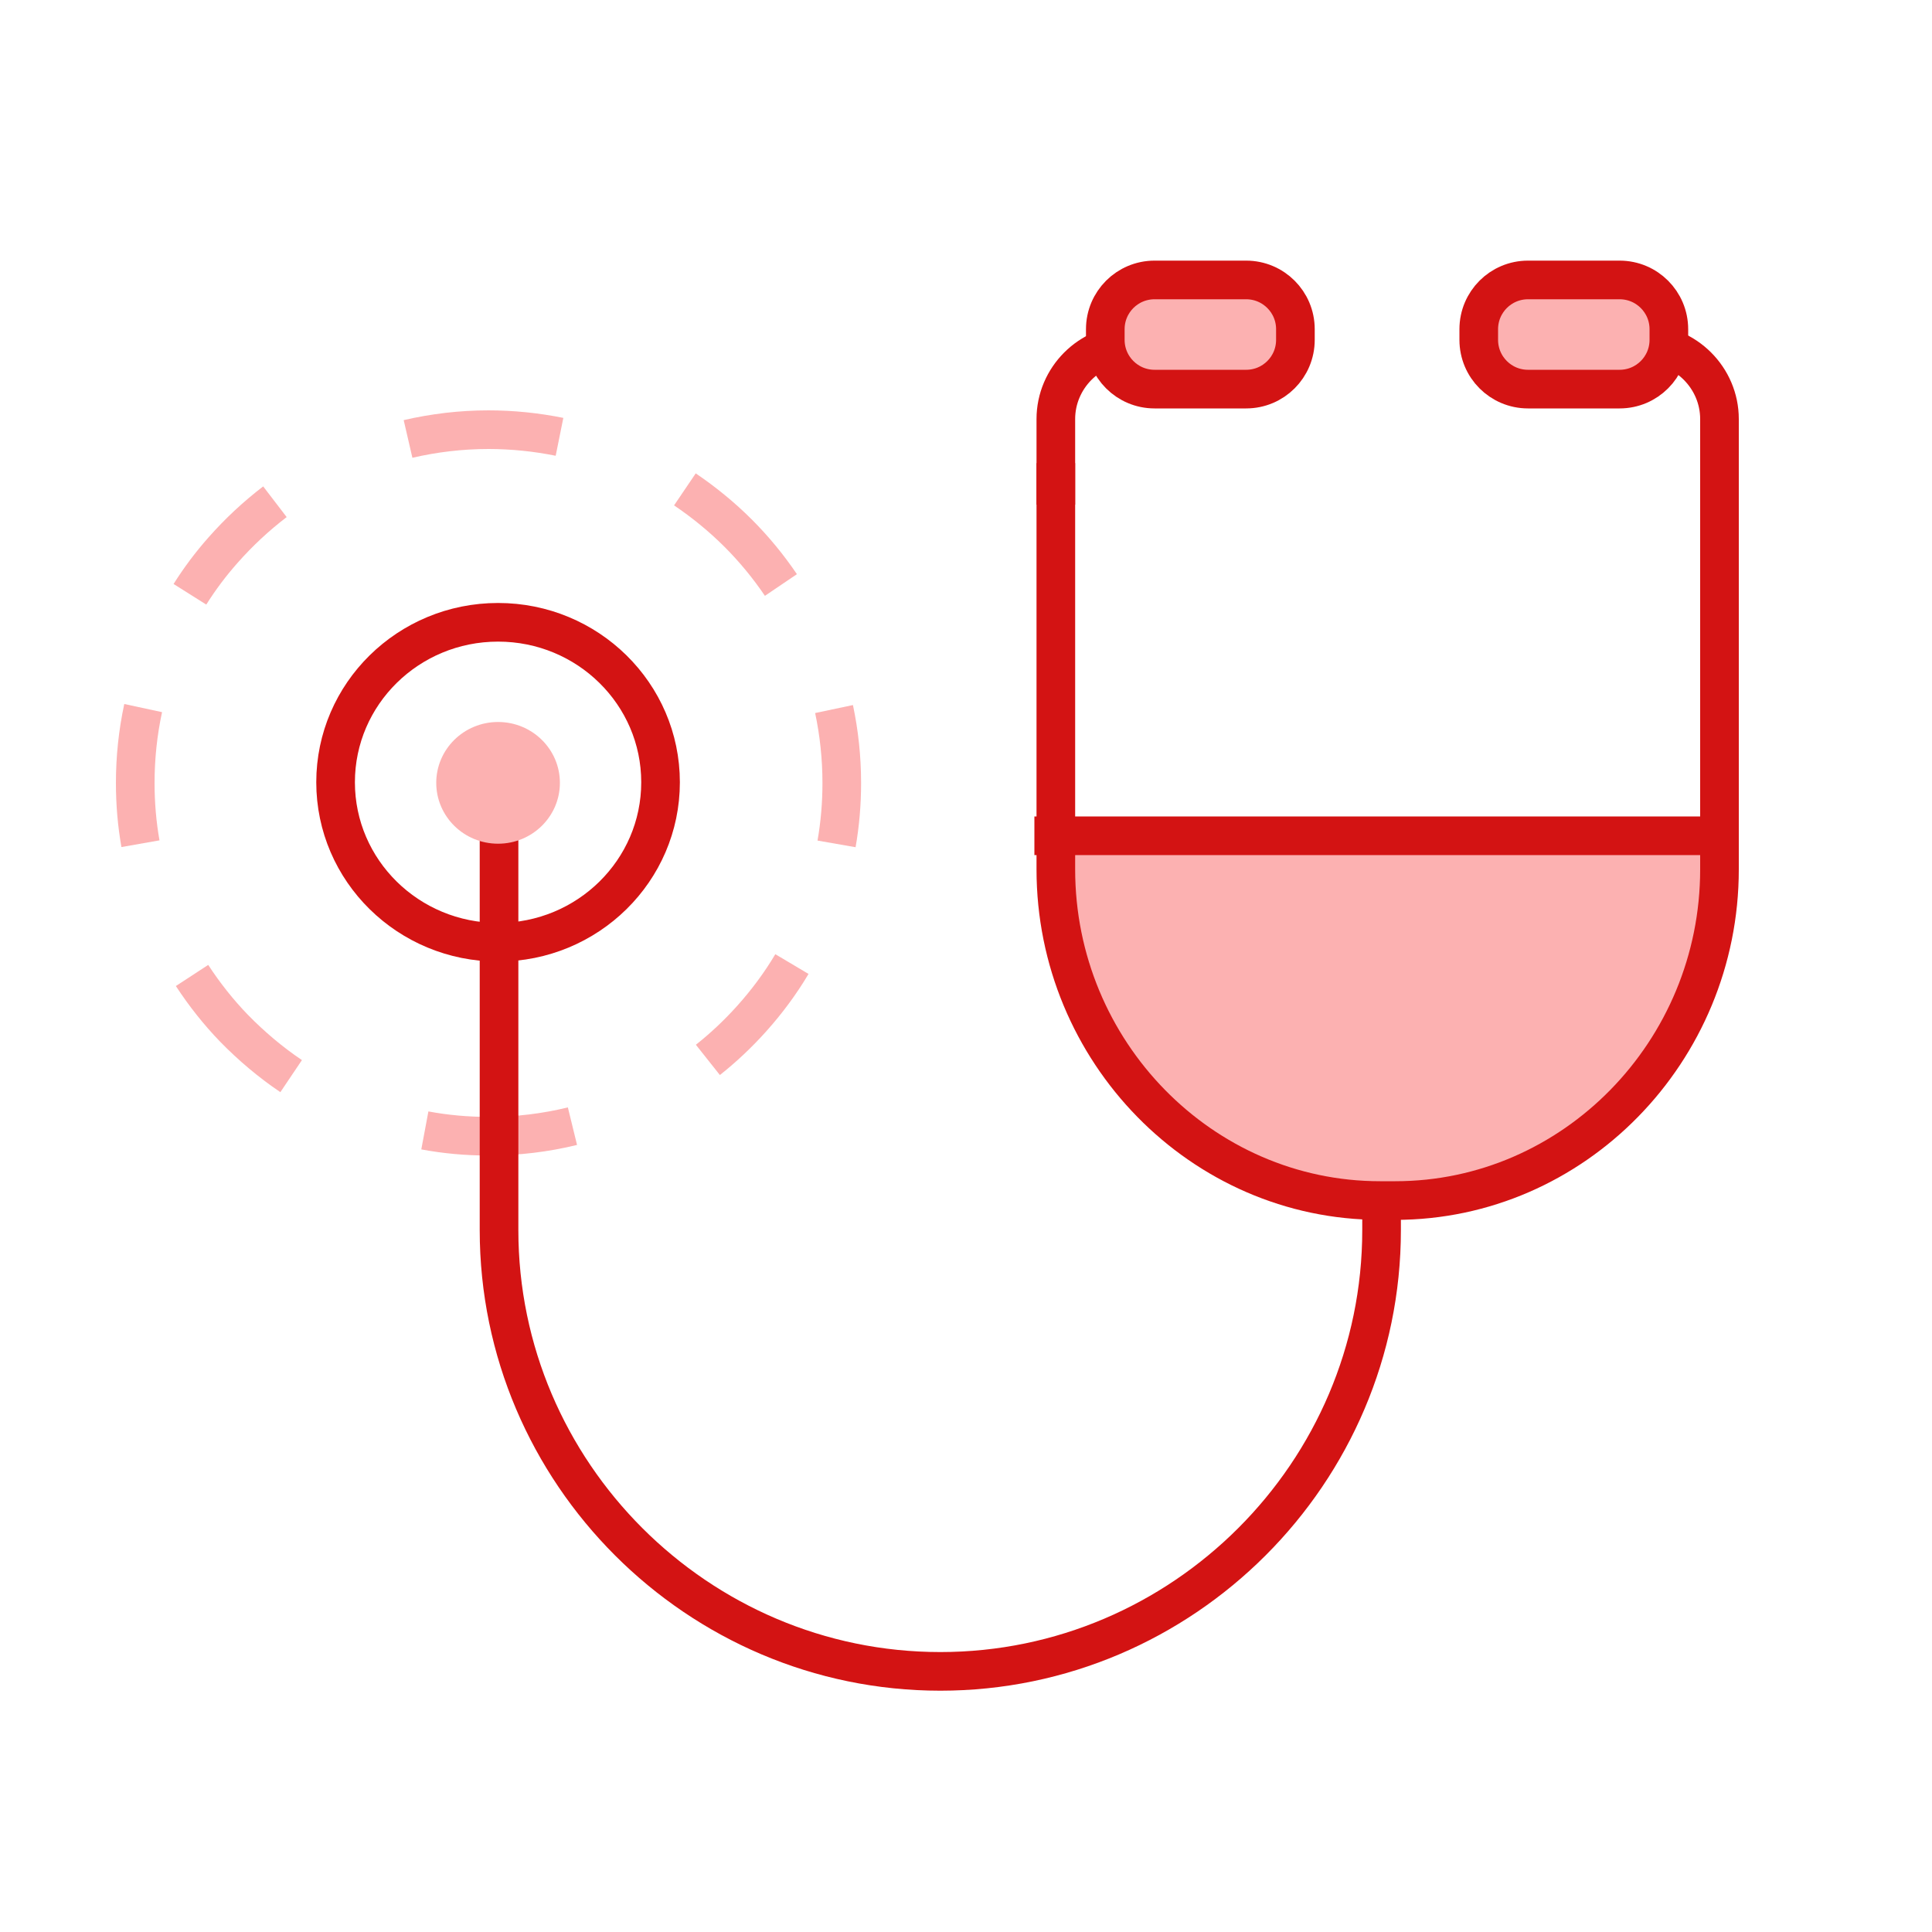
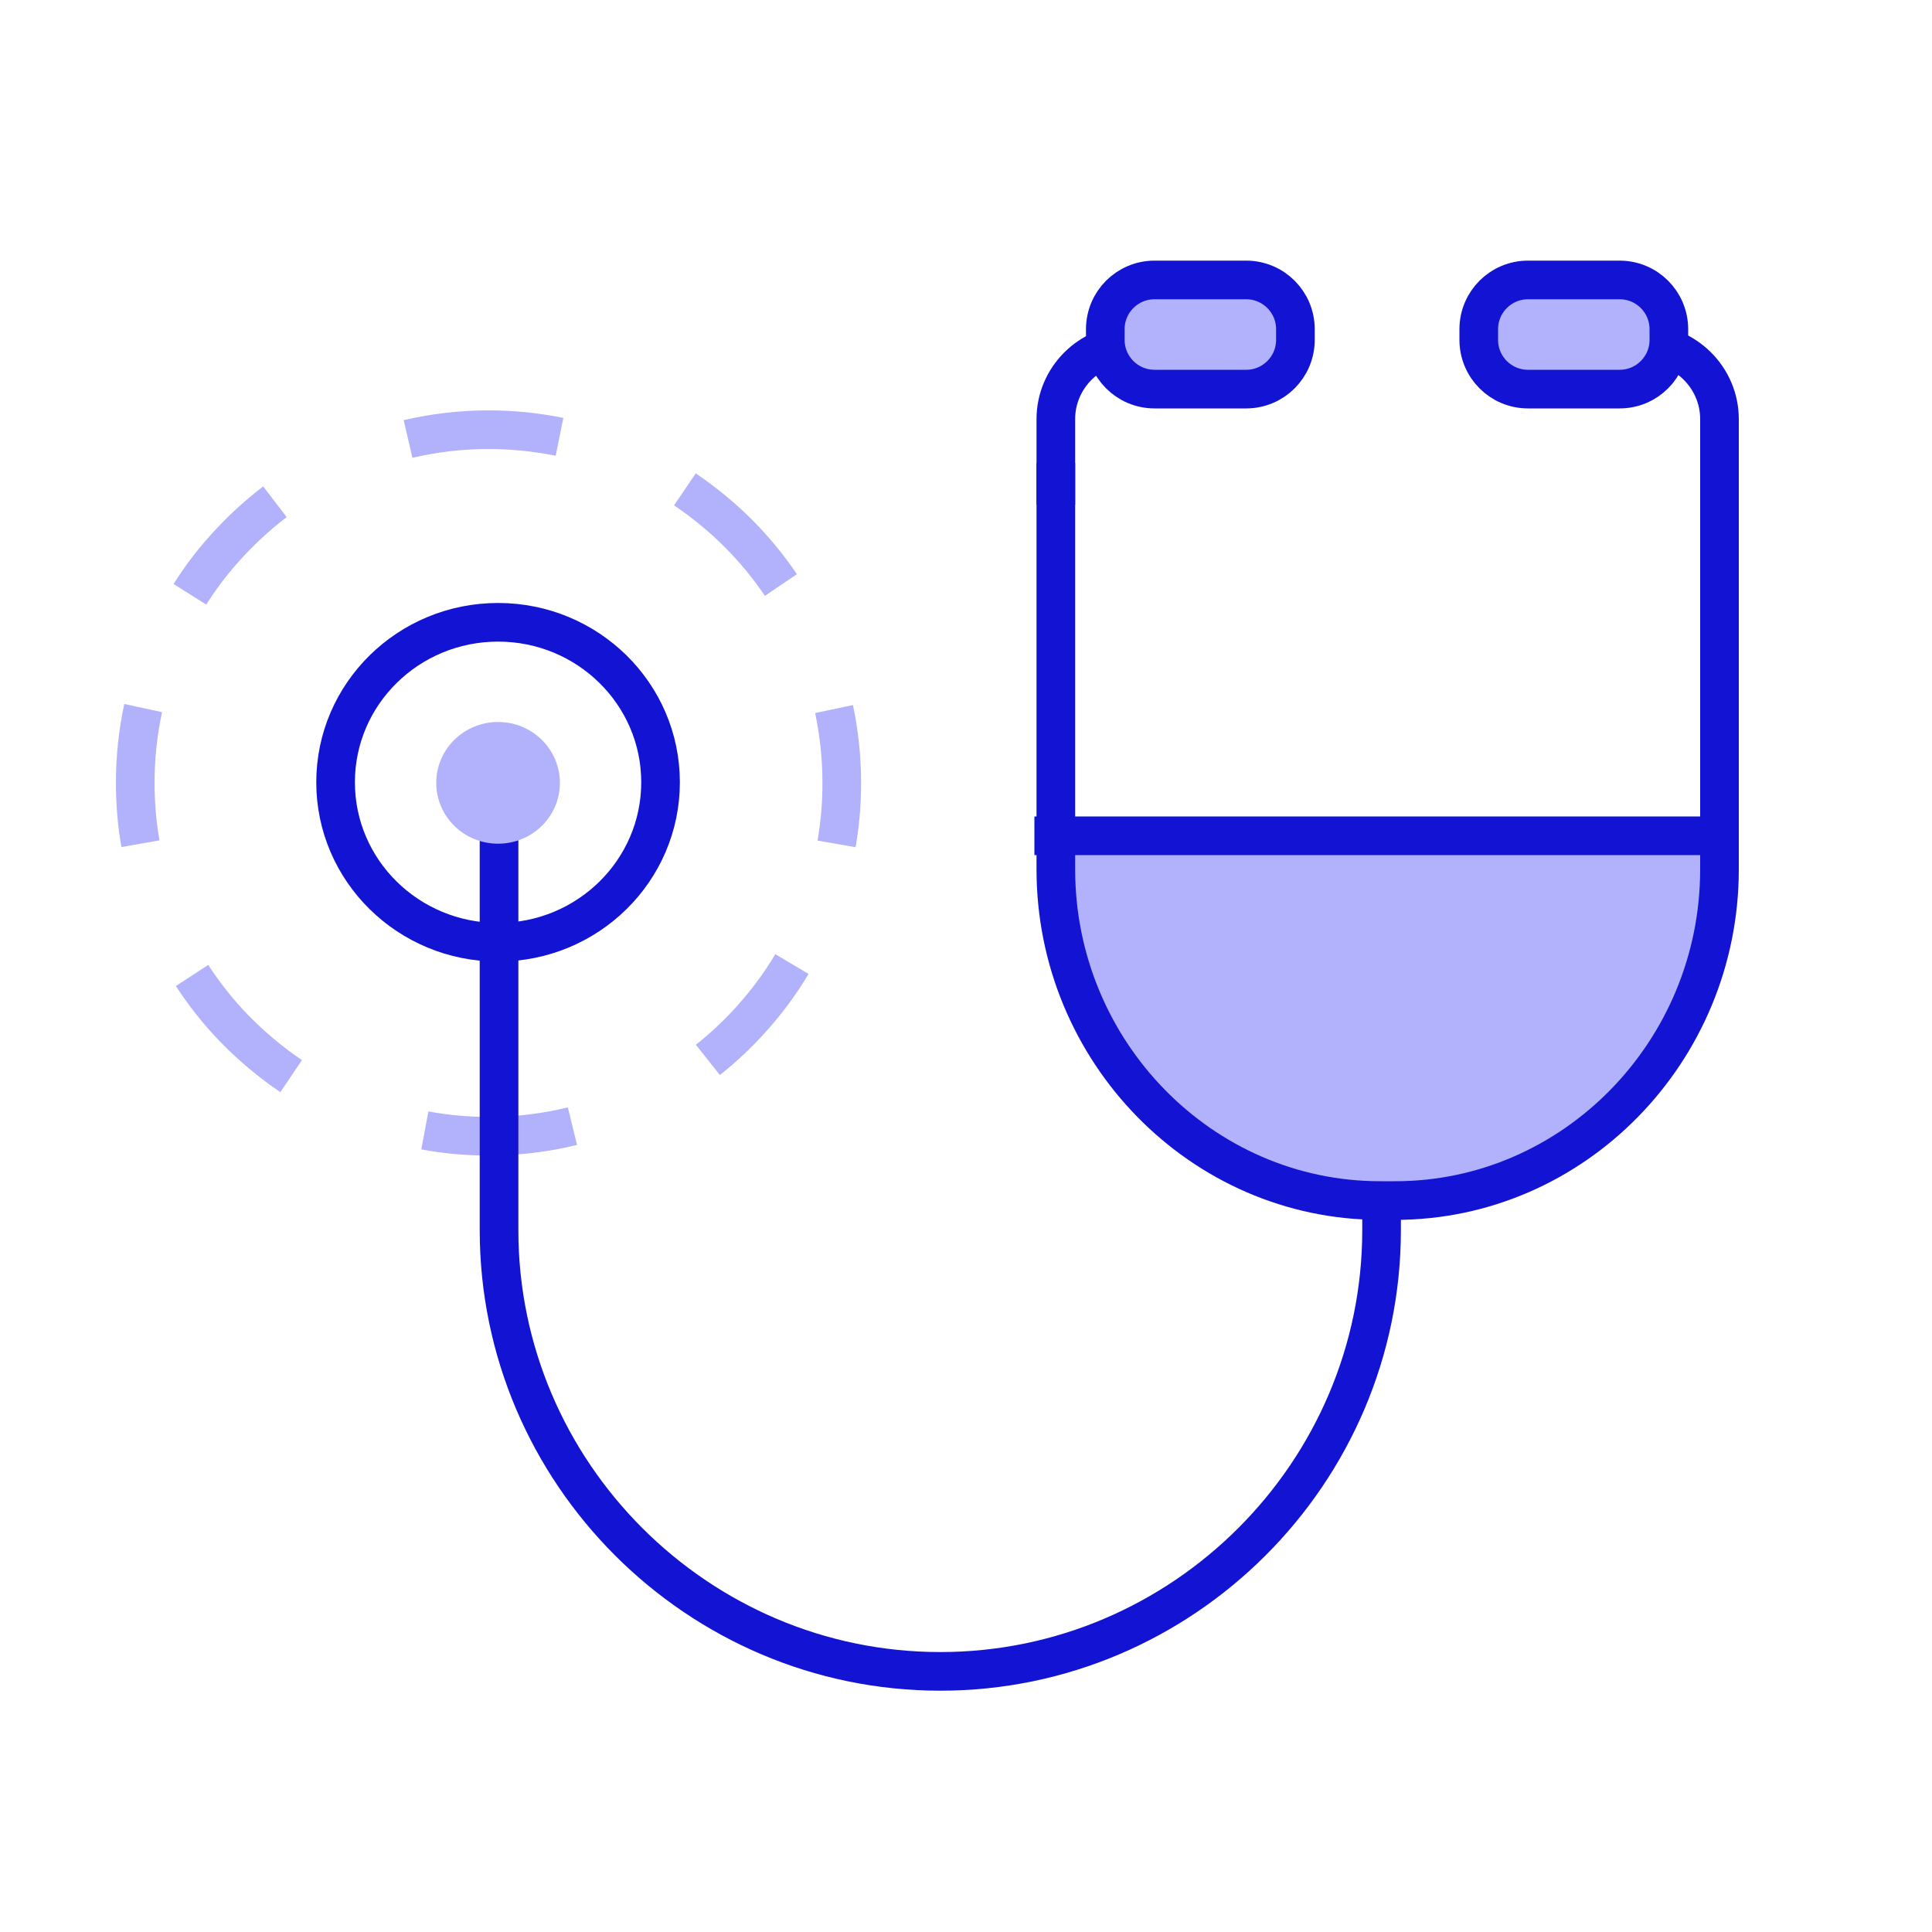
<svg xmlns="http://www.w3.org/2000/svg" width="100" height="100" viewBox="0 0 100 100" fill="none">
-   <path d="M9.83 30.76C10.34 29.95 10.91 29.19 11.54 28.48C12.35 27.56 13.25 26.72 14.23 25.97" stroke="#FCB1B1" stroke-width="2" stroke-miterlimit="10" />
-   <path d="M7.27 43.67C7.09 42.65 7 41.6 7 40.53C7 39.2 7.14 37.9 7.41 36.65" stroke="#FCB1B1" stroke-width="2" stroke-miterlimit="10" />
-   <path d="M15.07 55.7C14 54.98 13.01 54.14 12.11 53.22C11.3 52.38 10.58 51.47 9.94 50.49" stroke="#FCB1B1" stroke-width="2" stroke-miterlimit="10" />
-   <path d="M29.63 58.29C28.24 58.63 26.78 58.81 25.28 58.81C24.16 58.81 23.06 58.71 21.99 58.51" stroke="#FCB1B1" stroke-width="2" stroke-miterlimit="10" />
-   <path d="M40.99 49.9C40.39 50.91 39.69 51.85 38.91 52.72C38.22 53.49 37.46 54.21 36.64 54.86" stroke="#FCB1B1" stroke-width="2" stroke-miterlimit="10" />
-   <path d="M43.17 36.7C43.43 37.93 43.57 39.21 43.57 40.53C43.57 41.6 43.48 42.65 43.3 43.68" stroke="#FCB1B1" stroke-width="2" stroke-miterlimit="10" />
-   <path d="M35.45 25.33C36.44 26 37.37 26.76 38.21 27.6C39.03 28.42 39.77 29.32 40.42 30.28" stroke="#FCB1B1" stroke-width="2" stroke-miterlimit="10" />
-   <path d="M21.12 22.72C22.46 22.41 23.85 22.24 25.28 22.24C26.54 22.24 27.77 22.37 28.96 22.61" stroke="#FCB1B1" stroke-width="2" stroke-miterlimit="10" />
-   <path d="M54.65 43.26C54.65 43.26 54.65 63.25 71.83 62.14C89.01 61.03 88.66 43.3 88.66 43.3L54.65 43.26Z" fill="#FCB1B1" />
-   <path d="M89 43.26H53.54" stroke="#D31313" stroke-width="2" stroke-miterlimit="10" />
-   <path d="M71.51 61.9V62.7V63.67C71.51 76.23 61.23 86.51 48.67 86.51C36.11 86.51 25.83 76.23 25.83 63.67V39.93" stroke="#D31313" stroke-width="2" stroke-miterlimit="10" />
-   <path d="M89 23.73V25.02V45C89 54.43 81.45 62.14 72.22 62.14H71.43C62.2 62.14 54.65 54.43 54.65 45V24.93V23.97" stroke="#D31313" stroke-width="2" stroke-miterlimit="10" />
-   <path d="M54.65 26.12V24.93V23.43V21.69C54.65 19.56 56.4 17.81 58.53 17.81" stroke="#D31313" stroke-width="2" stroke-miterlimit="10" />
-   <path d="M85.12 17.81C87.25 17.81 89 19.56 89 21.69V26.12" stroke="#D31313" stroke-width="2" stroke-miterlimit="10" />
-   <path d="M79.09 20.14H83.83C85.24 20.14 86.38 19 86.38 17.59V17.04C86.38 15.63 85.24 14.49 83.83 14.49H79.09C77.68 14.49 76.54 15.63 76.54 17.04V17.59C76.54 19 77.68 20.14 79.09 20.14Z" fill="#FCB1B1" stroke="#D31313" stroke-width="2" stroke-miterlimit="10" />
-   <path d="M59.76 20.14H64.5C65.91 20.14 67.05 19 67.05 17.59V17.04C67.05 15.63 65.91 14.49 64.5 14.49H59.76C58.35 14.49 57.21 15.63 57.21 17.04V17.59C57.21 19 58.35 20.14 59.76 20.14Z" fill="#FCB1B1" stroke="#D31313" stroke-width="2" stroke-miterlimit="10" />
-   <path d="M25.78 48.77C30.425 48.77 34.19 45.063 34.19 40.49C34.19 35.917 30.425 32.21 25.78 32.21C21.135 32.21 17.37 35.917 17.37 40.49C17.37 45.063 21.135 48.77 25.78 48.77Z" stroke="#D31313" stroke-width="2" stroke-miterlimit="10" />
-   <path d="M25.78 43.67C27.547 43.67 28.98 42.26 28.98 40.52C28.98 38.78 27.547 37.37 25.78 37.37C24.013 37.37 22.58 38.78 22.58 40.52C22.58 42.26 24.013 43.67 25.78 43.67Z" fill="#FCB1B1" />
+   <path d="M9.83 30.76C10.34 29.95 10.91 29.19 11.54 28.48C12.35 27.56 13.25 26.72 14.23 25.97" stroke="#B1B1FC" stroke-width="2" stroke-miterlimit="10" />
+   <path d="M7.27 43.67C7.09 42.65 7 41.6 7 40.53C7 39.2 7.14 37.9 7.41 36.65" stroke="#B1B1FC" stroke-width="2" stroke-miterlimit="10" />
+   <path d="M15.07 55.7C14 54.98 13.01 54.14 12.11 53.22C11.3 52.38 10.58 51.47 9.94 50.49" stroke="#B1B1FC" stroke-width="2" stroke-miterlimit="10" />
+   <path d="M29.63 58.29C28.24 58.63 26.78 58.81 25.28 58.81C24.16 58.81 23.06 58.71 21.99 58.51" stroke="#B1B1FC" stroke-width="2" stroke-miterlimit="10" />
+   <path d="M40.99 49.9C40.39 50.91 39.69 51.85 38.91 52.72C38.22 53.49 37.46 54.21 36.64 54.86" stroke="#B1B1FC" stroke-width="2" stroke-miterlimit="10" />
+   <path d="M43.17 36.7C43.43 37.93 43.57 39.21 43.57 40.53C43.57 41.6 43.48 42.65 43.3 43.68" stroke="#B1B1FC" stroke-width="2" stroke-miterlimit="10" />
+   <path d="M35.45 25.33C36.44 26 37.37 26.76 38.21 27.6C39.03 28.42 39.77 29.32 40.42 30.28" stroke="#B1B1FC" stroke-width="2" stroke-miterlimit="10" />
+   <path d="M21.12 22.72C22.46 22.41 23.85 22.24 25.28 22.24C26.54 22.24 27.77 22.37 28.96 22.61" stroke="#B1B1FC" stroke-width="2" stroke-miterlimit="10" />
+   <path d="M54.65 43.26C54.65 43.26 54.65 63.25 71.83 62.14C89.01 61.03 88.66 43.3 88.66 43.3L54.65 43.26Z" fill="#B1B1FC" />
+   <path d="M89 43.26H53.54" stroke="#1313D3" stroke-width="2" stroke-miterlimit="10" />
+   <path d="M71.51 61.9V62.7V63.67C71.51 76.23 61.23 86.51 48.67 86.51C36.11 86.51 25.83 76.23 25.83 63.67V39.93" stroke="#1313D3" stroke-width="2" stroke-miterlimit="10" />
+   <path d="M89 23.73V25.02V45C89 54.43 81.45 62.14 72.22 62.14H71.43C62.2 62.14 54.65 54.43 54.65 45V24.93V23.97" stroke="#1313D3" stroke-width="2" stroke-miterlimit="10" />
+   <path d="M54.65 26.12V24.93V23.43V21.69C54.65 19.56 56.4 17.81 58.53 17.81" stroke="#1313D3" stroke-width="2" stroke-miterlimit="10" />
+   <path d="M85.12 17.81C87.25 17.81 89 19.56 89 21.69V26.12" stroke="#1313D3" stroke-width="2" stroke-miterlimit="10" />
+   <path d="M79.09 20.14H83.83C85.24 20.14 86.38 19 86.38 17.59V17.04C86.38 15.63 85.24 14.49 83.83 14.49H79.09C77.68 14.49 76.54 15.63 76.54 17.04V17.59C76.54 19 77.68 20.14 79.09 20.14Z" fill="#B1B1FC" stroke="#1313D3" stroke-width="2" stroke-miterlimit="10" />
+   <path d="M59.76 20.14H64.5C65.91 20.14 67.05 19 67.05 17.59V17.04C67.05 15.63 65.91 14.49 64.5 14.49H59.76C58.35 14.49 57.21 15.63 57.21 17.04V17.59C57.21 19 58.35 20.14 59.76 20.14Z" fill="#B1B1FC" stroke="#1313D3" stroke-width="2" stroke-miterlimit="10" />
+   <path d="M25.78 48.77C30.425 48.77 34.19 45.063 34.19 40.49C34.19 35.917 30.425 32.21 25.78 32.21C21.135 32.21 17.37 35.917 17.37 40.49C17.37 45.063 21.135 48.77 25.78 48.77Z" stroke="#1313D3" stroke-width="2" stroke-miterlimit="10" />
+   <path d="M25.78 43.67C27.547 43.67 28.98 42.26 28.98 40.52C28.98 38.78 27.547 37.37 25.78 37.37C24.013 37.37 22.58 38.78 22.58 40.52C22.58 42.26 24.013 43.67 25.78 43.67Z" fill="#B1B1FC" />
</svg>
